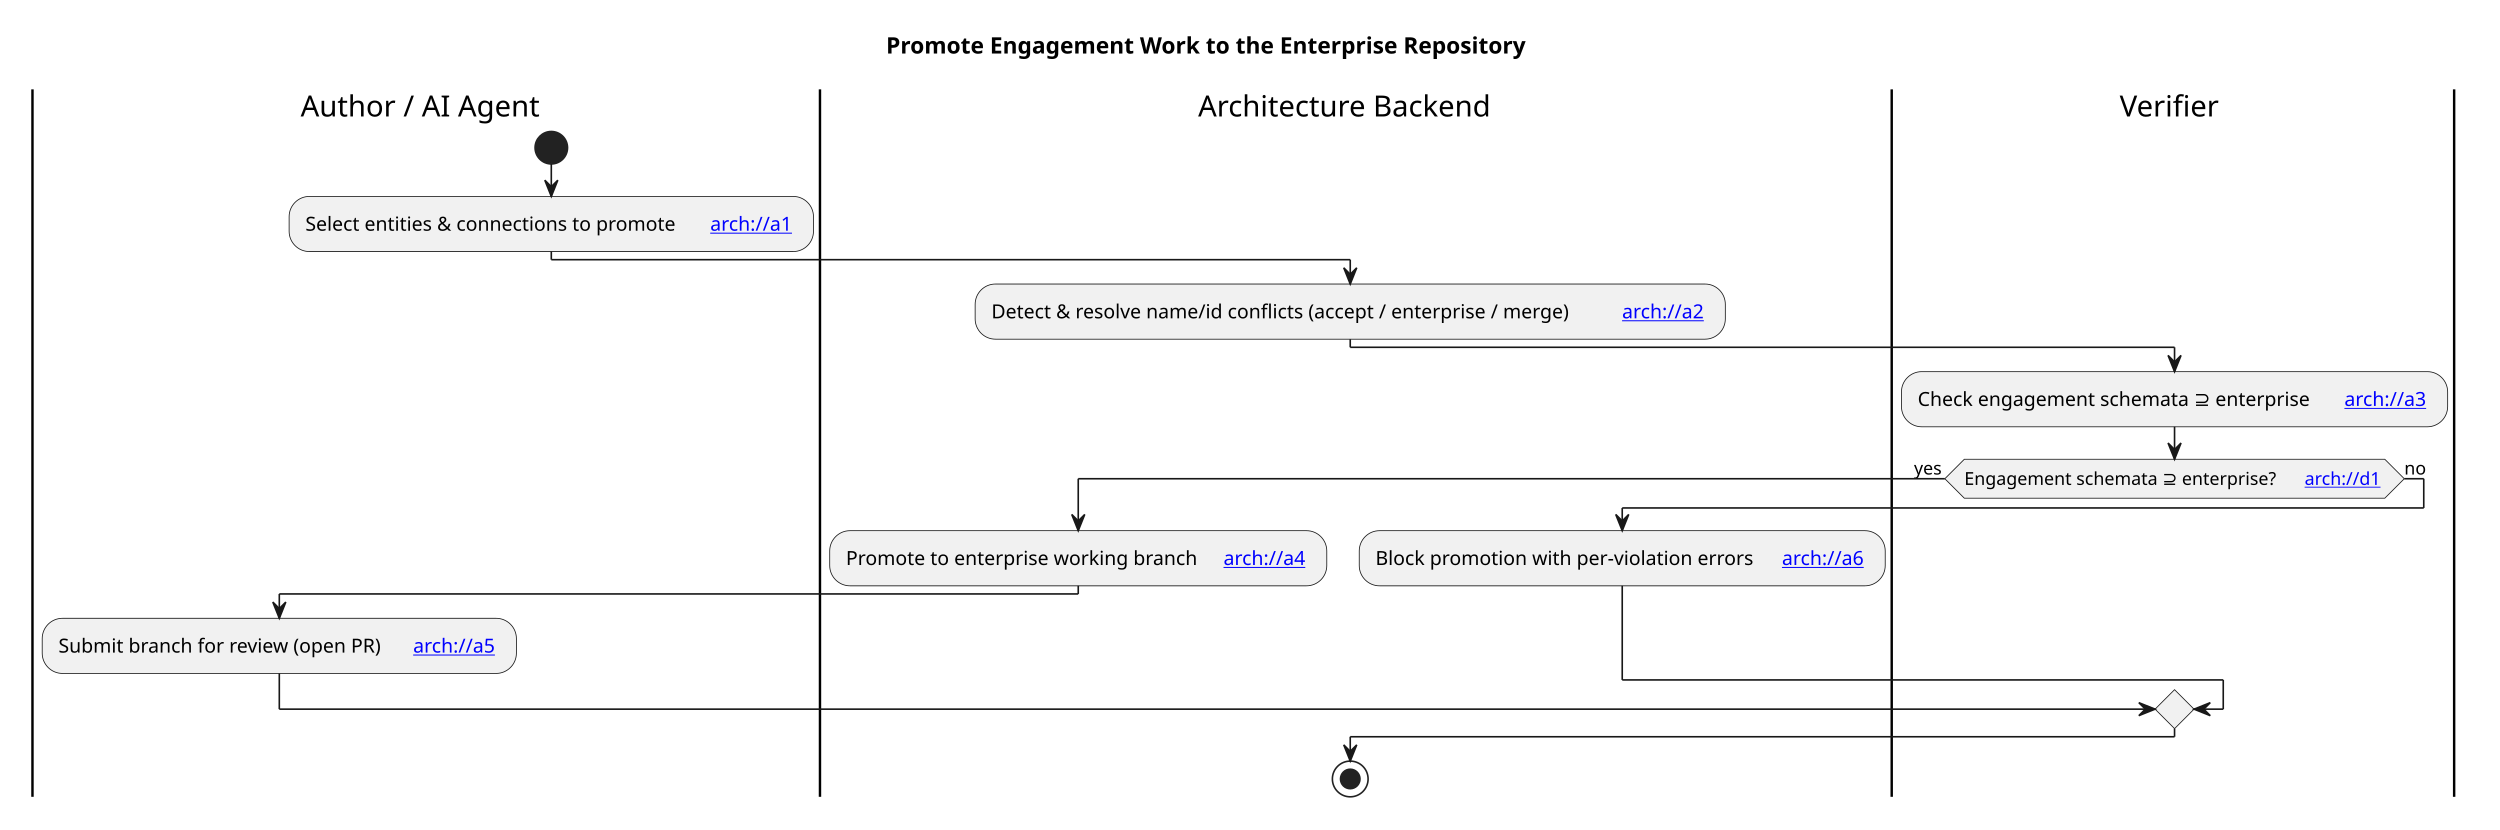
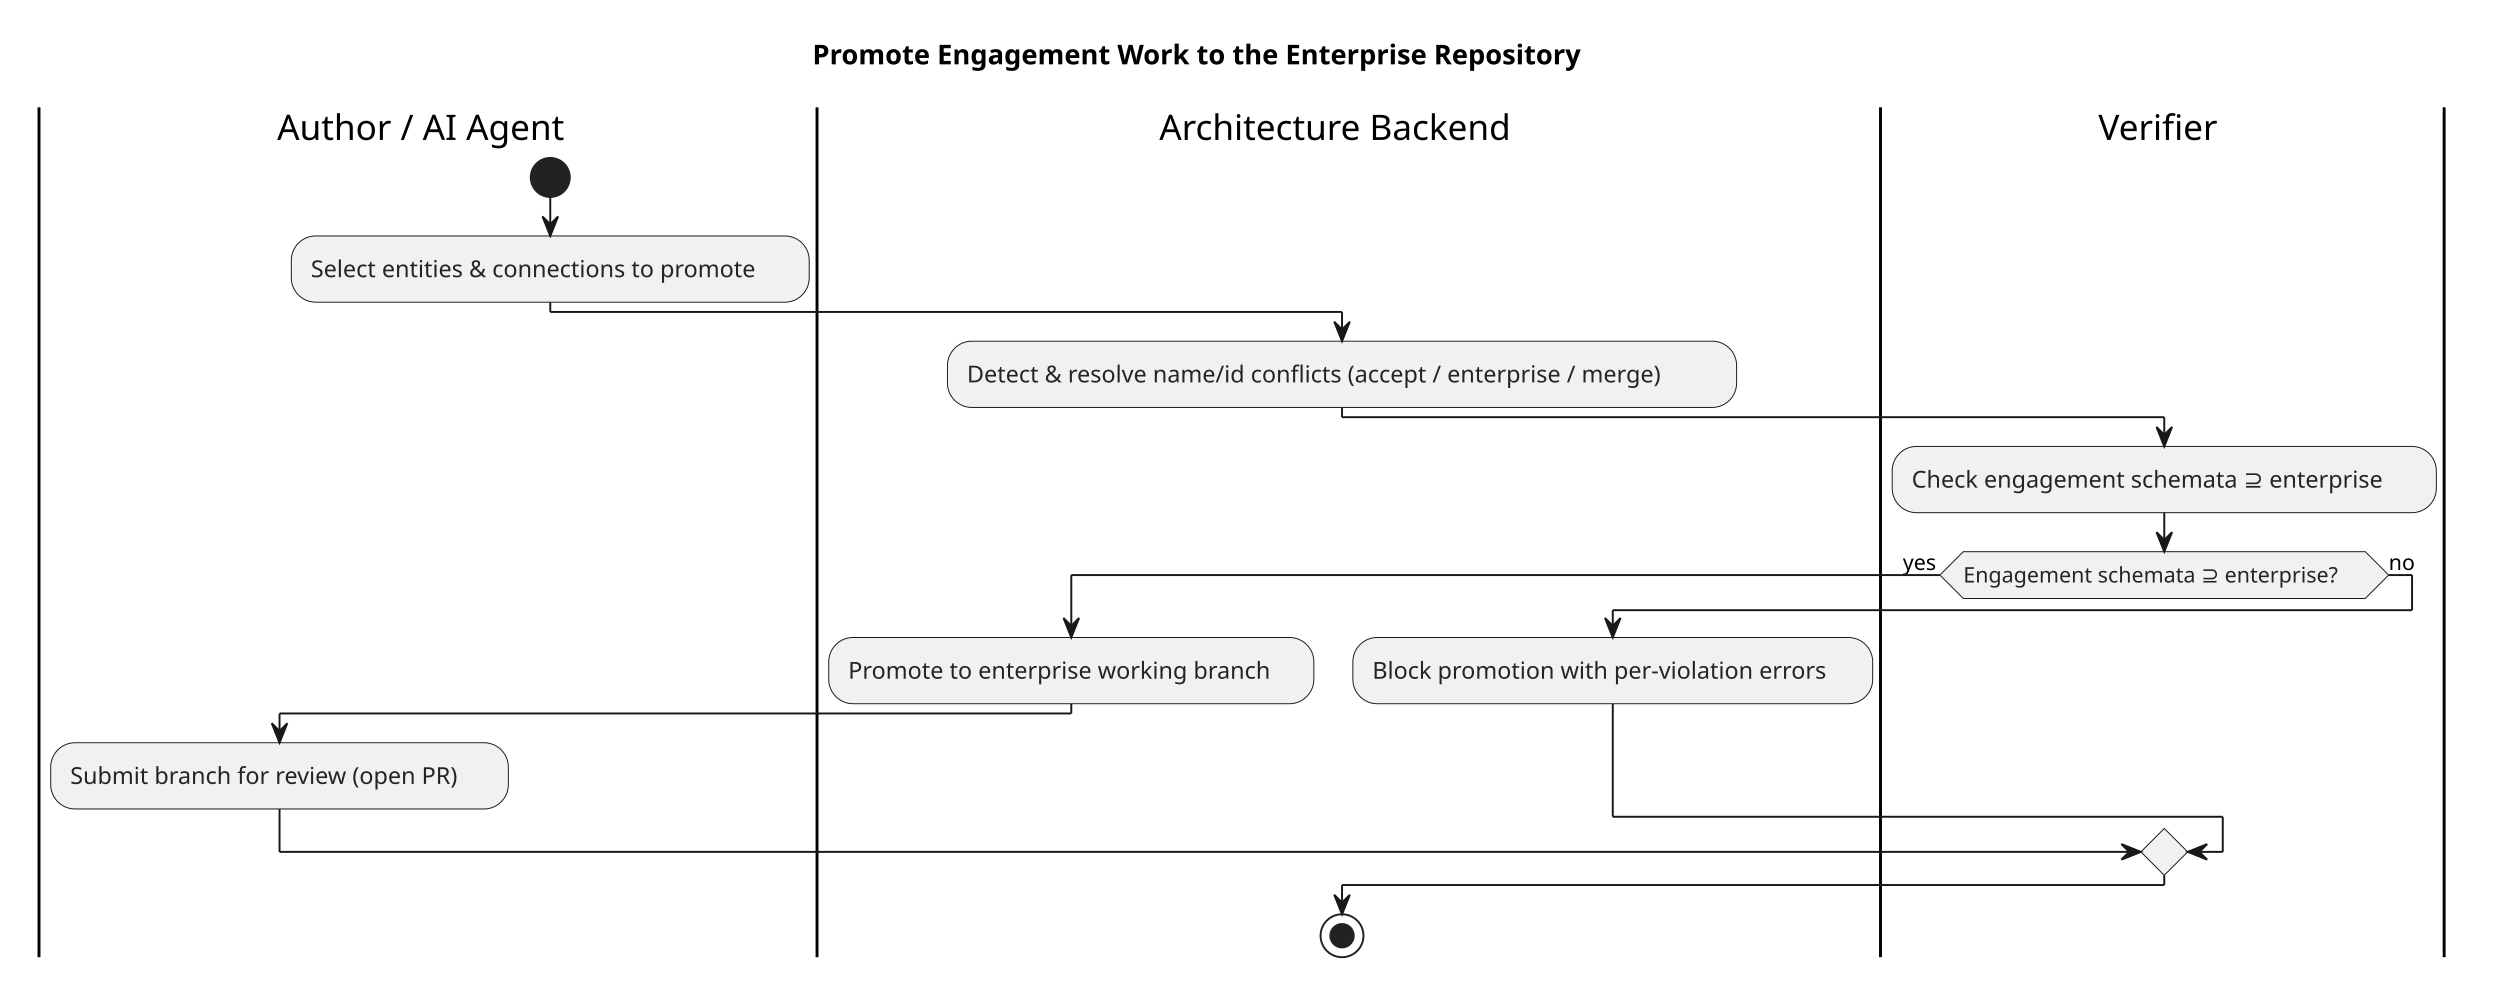
- <svg xmlns="http://www.w3.org/2000/svg" xmlns:xlink="http://www.w3.org/1999/xlink" contentStyleType="text/css" data-diagram-type="ACTIVITY" height="511px" preserveAspectRatio="none" style="width:1540px;height:511px;background:#FFFFFF;" version="1.1" viewBox="0 0 1540 511" width="1540px" zoomAndPan="magnify">
+ <svg xmlns="http://www.w3.org/2000/svg" xmlns:xlink="http://www.w3.org/1999/xlink" contentStyleType="text/css" data-diagram-type="ACTIVITY" height="511px" preserveAspectRatio="none" style="width:1282px;height:511px;background:#FFFFFF;" version="1.1" viewBox="0 0 1282 511" width="1282px" zoomAndPan="magnify">
  <defs />
  <g>
-     <g class="title" data-source-line="1">
-       <text fill="#000000" font-family="sans-serif" font-size="14" font-weight="700" lengthAdjust="spacing" textLength="446.981" x="545.816" y="32.995">Promote Engagement Work to the Enterprise Repository</text>
+     <g class="title" data-source-line="3">
+       <text fill="#000000" font-family="sans-serif" font-size="14" font-weight="700" lengthAdjust="spacing" textLength="446.981" x="416.617" y="32.995">Promote Engagement Work to the Enterprise Repository</text>
    </g>
-     <rect fill="none" height="20.953" style="stroke:none;stroke-width:1;" width="1493.614" x="20" y="55.042" />
-     <ellipse cx="339.603" cy="90.995" fill="#222222" rx="10" ry="10" style="stroke:#222222;stroke-width:1;" />
-     <rect fill="#F1F1F1" height="33.969" rx="12.5" ry="12.5" style="stroke:#181818;stroke-width:0.5;" width="323" x="178.102" y="120.995" />
-     <text fill="#000000" font-family="sans-serif" font-size="12" lengthAdjust="spacing" textLength="245.578" x="188.102" y="142.134">Select entities &amp; connections to promote</text>
+     <rect fill="none" height="20.953" style="stroke:none;stroke-width:1;" width="1235.215" x="20" y="55.042" />
+     <ellipse cx="282.181" cy="90.995" fill="#222222" rx="10" ry="10" style="stroke:#222222;stroke-width:1;" />
+     <rect fill="#F1F1F1" height="33.969" rx="12.5" ry="12.5" style="stroke:#181818;stroke-width:0.5;" width="265.578" x="149.392" y="120.995" />
    <a href="arch://a1" target="_top" title="arch://a1" xlink:actuate="onRequest" xlink:href="arch://a1" xlink:show="new" xlink:title="arch://a1" xlink:type="simple">
-       <text fill="#0000FF" font-family="sans-serif" font-size="12" lengthAdjust="spacing" text-decoration="underline" textLength="53.607" x="437.495" y="142.134">arch://a1</text>
+       <text fill="#252327" font-family="sans-serif" font-size="12" lengthAdjust="spacing" textLength="245.578" x="159.392" y="142.134">Select entities &amp; connections to promote</text>
    </a>
-     <rect fill="#F1F1F1" height="33.969" rx="12.5" ry="12.5" style="stroke:#181818;stroke-width:0.5;" width="292.109" x="26" y="380.87" />
-     <text fill="#000000" font-family="sans-serif" font-size="12" lengthAdjust="spacing" textLength="214.688" x="36" y="402.009">Submit branch for review (open PR)</text>
+     <rect fill="#F1F1F1" height="33.969" rx="12.5" ry="12.5" style="stroke:#181818;stroke-width:0.5;" width="234.688" x="26" y="380.87" />
    <a href="arch://a5" target="_top" title="arch://a5" xlink:actuate="onRequest" xlink:href="arch://a5" xlink:show="new" xlink:title="arch://a5" xlink:type="simple">
-       <text fill="#0000FF" font-family="sans-serif" font-size="12" lengthAdjust="spacing" text-decoration="underline" textLength="53.607" x="254.502" y="402.009">arch://a5</text>
+       <text fill="#252327" font-family="sans-serif" font-size="12" lengthAdjust="spacing" textLength="214.688" x="36" y="402.009">Submit branch for review (open PR)</text>
    </a>
    <line style="stroke:#000000;stroke-width:1.5;" x1="20" x2="20" y1="55.042" y2="490.839" />
-     <rect fill="#F1F1F1" height="33.969" rx="12.5" ry="12.5" style="stroke:#181818;stroke-width:0.5;" width="462.107" x="600.694" y="174.964" />
-     <text fill="#000000" font-family="sans-serif" font-size="12" lengthAdjust="spacing" textLength="384.685" x="610.694" y="196.102">Detect &amp; resolve name/id conflicts (accept / enterprise / merge)</text>
+     <rect fill="#F1F1F1" height="33.969" rx="12.5" ry="12.5" style="stroke:#181818;stroke-width:0.5;" width="404.685" x="485.851" y="174.964" />
    <a href="arch://a2" target="_top" title="arch://a2" xlink:actuate="onRequest" xlink:href="arch://a2" xlink:show="new" xlink:title="arch://a2" xlink:type="simple">
-       <text fill="#0000FF" font-family="sans-serif" font-size="12" lengthAdjust="spacing" text-decoration="underline" textLength="53.607" x="999.194" y="196.102">arch://a2</text>
+       <text fill="#252327" font-family="sans-serif" font-size="12" lengthAdjust="spacing" textLength="384.685" x="495.851" y="196.102">Detect &amp; resolve name/id conflicts (accept / enterprise / merge)</text>
    </a>
-     <rect fill="#F1F1F1" height="33.969" rx="12.5" ry="12.5" style="stroke:#181818;stroke-width:0.5;" width="306.195" x="511.103" y="326.901" />
-     <text fill="#000000" font-family="sans-serif" font-size="12" lengthAdjust="spacing" textLength="228.773" x="521.102" y="348.04">Promote to enterprise working branch</text>
+     <rect fill="#F1F1F1" height="33.969" rx="12.5" ry="12.5" style="stroke:#181818;stroke-width:0.5;" width="248.773" x="424.97" y="326.901" />
    <a href="arch://a4" target="_top" title="arch://a4" xlink:actuate="onRequest" xlink:href="arch://a4" xlink:show="new" xlink:title="arch://a4" xlink:type="simple">
-       <text fill="#0000FF" font-family="sans-serif" font-size="12" lengthAdjust="spacing" text-decoration="underline" textLength="53.607" x="753.69" y="348.04">arch://a4</text>
+       <text fill="#252327" font-family="sans-serif" font-size="12" lengthAdjust="spacing" textLength="228.773" x="434.97" y="348.04">Promote to enterprise working branch</text>
    </a>
-     <rect fill="#F1F1F1" height="33.969" rx="12.5" ry="12.5" style="stroke:#181818;stroke-width:0.5;" width="323.996" x="837.298" y="326.901" />
-     <text fill="#000000" font-family="sans-serif" font-size="12" lengthAdjust="spacing" textLength="246.574" x="847.298" y="348.04">Block promotion with per-violation errors</text>
+     <rect fill="#F1F1F1" height="33.969" rx="12.5" ry="12.5" style="stroke:#181818;stroke-width:0.5;" width="266.574" x="693.743" y="326.901" />
    <a href="arch://a6" target="_top" title="arch://a6" xlink:actuate="onRequest" xlink:href="arch://a6" xlink:show="new" xlink:title="arch://a6" xlink:type="simple">
-       <text fill="#0000FF" font-family="sans-serif" font-size="12" lengthAdjust="spacing" text-decoration="underline" textLength="53.607" x="1097.687" y="348.04">arch://a6</text>
+       <text fill="#252327" font-family="sans-serif" font-size="12" lengthAdjust="spacing" textLength="246.574" x="703.743" y="348.04">Block promotion with per-violation errors</text>
    </a>
-     <ellipse cx="831.748" cy="479.839" fill="none" rx="11" ry="11" style="stroke:#222222;stroke-width:1;" />
-     <ellipse cx="831.748" cy="479.839" fill="#222222" rx="6" ry="6" style="stroke:#222222;stroke-width:1;" />
-     <line style="stroke:#000000;stroke-width:1.5;" x1="505.103" x2="505.103" y1="55.042" y2="490.839" />
-     <rect fill="#F1F1F1" height="33.969" rx="12.5" ry="12.5" style="stroke:#181818;stroke-width:0.5;" width="336.459" x="1171.294" y="228.933" />
-     <text fill="#000000" font-family="sans-serif" font-size="12" lengthAdjust="spacing" textLength="259.037" x="1181.294" y="250.071">Check engagement schemata ⊇ enterprise</text>
+     <ellipse cx="688.193" cy="479.839" fill="none" rx="11" ry="11" style="stroke:#222222;stroke-width:1;" />
+     <ellipse cx="688.193" cy="479.839" fill="#222222" rx="6" ry="6" style="stroke:#222222;stroke-width:1;" />
+     <line style="stroke:#000000;stroke-width:1.5;" x1="418.97" x2="418.97" y1="55.042" y2="490.839" />
+     <rect fill="#F1F1F1" height="33.969" rx="12.5" ry="12.5" style="stroke:#181818;stroke-width:0.5;" width="279.037" x="970.317" y="228.933" />
    <a href="arch://a3" target="_top" title="arch://a3" xlink:actuate="onRequest" xlink:href="arch://a3" xlink:show="new" xlink:title="arch://a3" xlink:type="simple">
-       <text fill="#0000FF" font-family="sans-serif" font-size="12" lengthAdjust="spacing" text-decoration="underline" textLength="53.607" x="1444.146" y="250.071">arch://a3</text>
+       <text fill="#252327" font-family="sans-serif" font-size="12" lengthAdjust="spacing" textLength="259.037" x="980.317" y="250.071">Check engagement schemata ⊇ enterprise</text>
    </a>
-     <polygon fill="#F1F1F1" points="1210.016,282.901,1469.031,282.901,1481.031,294.901,1469.031,306.901,1210.016,306.901,1198.016,294.901,1210.016,282.901" style="stroke:#181818;stroke-width:0.5;" />
-     <text fill="#000000" font-family="sans-serif" font-size="11" lengthAdjust="spacing" textLength="206.137" x="1210.016" y="298.709">Engagement schemata ⊇ enterprise?</text>
+     <polygon fill="#F1F1F1" points="1006.767,282.901,1212.905,282.901,1224.905,294.901,1212.905,306.901,1006.767,306.901,994.767,294.901,1006.767,282.901" style="stroke:#181818;stroke-width:0.5;" />
    <a href="arch://d1" target="_top" title="arch://d1" xlink:actuate="onRequest" xlink:href="arch://d1" xlink:show="new" xlink:title="arch://d1" xlink:type="simple">
-       <text fill="#0000FF" font-family="sans-serif" font-size="11" lengthAdjust="spacing" text-decoration="underline" textLength="49.382" x="1419.649" y="298.709">arch://d1</text>
+       <text fill="#252327" font-family="sans-serif" font-size="11" lengthAdjust="spacing" textLength="206.137" x="1006.767" y="298.709">Engagement schemata ⊇ enterprise?</text>
    </a>
-     <text fill="#000000" font-family="sans-serif" font-size="11" lengthAdjust="spacing" textLength="19.008" x="1179.007" y="292.307">yes</text>
-     <text fill="#000000" font-family="sans-serif" font-size="11" lengthAdjust="spacing" textLength="13.702" x="1481.031" y="292.307">no</text>
-     <polygon fill="#F1F1F1" points="1339.523,424.839,1351.523,436.839,1339.523,448.839,1327.523,436.839,1339.523,424.839" style="stroke:#181818;stroke-width:0.5;" />
-     <line style="stroke:#000000;stroke-width:1.5;" x1="1165.294" x2="1165.294" y1="55.042" y2="490.839" />
-     <line style="stroke:#000000;stroke-width:1.5;" x1="1511.753" x2="1511.753" y1="55.042" y2="490.839" />
-     <line style="stroke:#181818;stroke-width:1;" x1="339.603" x2="339.603" y1="100.995" y2="120.995" />
-     <polygon fill="#181818" points="335.603,110.995,339.603,120.995,343.603,110.995,339.603,114.995" style="stroke:#181818;stroke-width:1;" />
-     <line style="stroke:#181818;stroke-width:1;" x1="1339.523" x2="1339.523" y1="262.901" y2="282.901" />
-     <polygon fill="#181818" points="1335.523,272.901,1339.523,282.901,1343.523,272.901,1339.523,276.901" style="stroke:#181818;stroke-width:1;" />
-     <line style="stroke:#181818;stroke-width:1;" x1="339.603" x2="339.603" y1="154.964" y2="159.964" />
-     <line style="stroke:#181818;stroke-width:1;" x1="339.603" x2="831.748" y1="159.964" y2="159.964" />
-     <line style="stroke:#181818;stroke-width:1;" x1="831.748" x2="831.748" y1="159.964" y2="174.964" />
-     <polygon fill="#181818" points="827.748,164.964,831.748,174.964,835.748,164.964,831.748,168.964" style="stroke:#181818;stroke-width:1;" />
-     <line style="stroke:#181818;stroke-width:1;" x1="831.748" x2="831.748" y1="208.933" y2="213.933" />
-     <line style="stroke:#181818;stroke-width:1;" x1="831.748" x2="1339.523" y1="213.933" y2="213.933" />
-     <line style="stroke:#181818;stroke-width:1;" x1="1339.523" x2="1339.523" y1="213.933" y2="228.933" />
-     <polygon fill="#181818" points="1335.523,218.933,1339.523,228.933,1343.523,218.933,1339.523,222.933" style="stroke:#181818;stroke-width:1;" />
-     <line style="stroke:#181818;stroke-width:1;" x1="664.2" x2="664.2" y1="360.87" y2="365.87" />
-     <line style="stroke:#181818;stroke-width:1;" x1="664.2" x2="172.055" y1="365.87" y2="365.87" />
-     <line style="stroke:#181818;stroke-width:1;" x1="172.055" x2="172.055" y1="365.87" y2="380.87" />
-     <polygon fill="#181818" points="168.055,370.87,172.055,380.87,176.055,370.87,172.055,374.87" style="stroke:#181818;stroke-width:1;" />
-     <line style="stroke:#181818;stroke-width:1;" x1="1198.016" x2="664.2" y1="294.901" y2="294.901" />
-     <line style="stroke:#181818;stroke-width:1;" x1="664.2" x2="664.2" y1="294.901" y2="326.901" />
-     <polygon fill="#181818" points="660.2,316.901,664.2,326.901,668.2,316.901,664.2,320.901" style="stroke:#181818;stroke-width:1;" />
-     <line style="stroke:#181818;stroke-width:1;" x1="1481.031" x2="1493.031" y1="294.901" y2="294.901" />
-     <line style="stroke:#181818;stroke-width:1;" x1="1493.031" x2="1493.031" y1="294.901" y2="312.901" />
-     <line style="stroke:#181818;stroke-width:1;" x1="1493.031" x2="999.296" y1="312.901" y2="312.901" />
-     <line style="stroke:#181818;stroke-width:1;" x1="999.296" x2="999.296" y1="312.901" y2="326.901" />
-     <polygon fill="#181818" points="995.296,316.901,999.296,326.901,1003.296,316.901,999.296,320.901" style="stroke:#181818;stroke-width:1;" />
-     <line style="stroke:#181818;stroke-width:1;" x1="172.055" x2="172.055" y1="414.839" y2="436.839" />
-     <line style="stroke:#181818;stroke-width:1;" x1="172.055" x2="1327.523" y1="436.839" y2="436.839" />
-     <polygon fill="#181818" points="1317.523,432.839,1327.523,436.839,1317.523,440.839,1321.523,436.839" style="stroke:#181818;stroke-width:1;" />
-     <line style="stroke:#181818;stroke-width:1;" x1="999.296" x2="999.296" y1="360.87" y2="418.839" />
-     <line style="stroke:#181818;stroke-width:1;" x1="999.296" x2="1369.523" y1="418.839" y2="418.839" />
-     <line style="stroke:#181818;stroke-width:1;" x1="1369.523" x2="1369.523" y1="418.839" y2="436.839" />
-     <line style="stroke:#181818;stroke-width:1;" x1="1369.523" x2="1351.523" y1="436.839" y2="436.839" />
-     <polygon fill="#181818" points="1361.523,432.839,1351.523,436.839,1361.523,440.839,1357.523,436.839" style="stroke:#181818;stroke-width:1;" />
-     <line style="stroke:#181818;stroke-width:1;" x1="1339.523" x2="1339.523" y1="448.839" y2="453.839" />
-     <line style="stroke:#181818;stroke-width:1;" x1="1339.523" x2="831.748" y1="453.839" y2="453.839" />
-     <line style="stroke:#181818;stroke-width:1;" x1="831.748" x2="831.748" y1="453.839" y2="468.839" />
-     <polygon fill="#181818" points="827.748,458.839,831.748,468.839,835.748,458.839,831.748,462.839" style="stroke:#181818;stroke-width:1;" />
-     <text fill="#000000" font-family="sans-serif" font-size="18" lengthAdjust="spacing" textLength="154.731" x="185.185" y="71.75">Author / AI Agent</text>
-     <text fill="#000000" font-family="sans-serif" font-size="18" lengthAdjust="spacing" textLength="194.317" x="738.04" y="71.75">Architecture Backend</text>
-     <text fill="#000000" font-family="sans-serif" font-size="18" lengthAdjust="spacing" textLength="65.602" x="1305.723" y="71.75">Verifier</text>
+     <text fill="#000000" font-family="sans-serif" font-size="11" lengthAdjust="spacing" textLength="19.008" x="975.759" y="292.307">yes</text>
+     <text fill="#000000" font-family="sans-serif" font-size="11" lengthAdjust="spacing" textLength="13.702" x="1224.905" y="292.307">no</text>
+     <polygon fill="#F1F1F1" points="1109.836,424.839,1121.836,436.839,1109.836,448.839,1097.836,436.839,1109.836,424.839" style="stroke:#181818;stroke-width:0.5;" />
+     <line style="stroke:#000000;stroke-width:1.5;" x1="964.317" x2="964.317" y1="55.042" y2="490.839" />
+     <line style="stroke:#000000;stroke-width:1.5;" x1="1253.354" x2="1253.354" y1="55.042" y2="490.839" />
+     <line style="stroke:#181818;stroke-width:1;" x1="282.181" x2="282.181" y1="100.995" y2="120.995" />
+     <polygon fill="#181818" points="278.181,110.995,282.181,120.995,286.181,110.995,282.181,114.995" style="stroke:#181818;stroke-width:1;" />
+     <line style="stroke:#181818;stroke-width:1;" x1="1109.836" x2="1109.836" y1="262.901" y2="282.901" />
+     <polygon fill="#181818" points="1105.836,272.901,1109.836,282.901,1113.836,272.901,1109.836,276.901" style="stroke:#181818;stroke-width:1;" />
+     <line style="stroke:#181818;stroke-width:1;" x1="282.181" x2="282.181" y1="154.964" y2="159.964" />
+     <line style="stroke:#181818;stroke-width:1;" x1="282.181" x2="688.193" y1="159.964" y2="159.964" />
+     <line style="stroke:#181818;stroke-width:1;" x1="688.193" x2="688.193" y1="159.964" y2="174.964" />
+     <polygon fill="#181818" points="684.193,164.964,688.193,174.964,692.193,164.964,688.193,168.964" style="stroke:#181818;stroke-width:1;" />
+     <line style="stroke:#181818;stroke-width:1;" x1="688.193" x2="688.193" y1="208.933" y2="213.933" />
+     <line style="stroke:#181818;stroke-width:1;" x1="688.193" x2="1109.836" y1="213.933" y2="213.933" />
+     <line style="stroke:#181818;stroke-width:1;" x1="1109.836" x2="1109.836" y1="213.933" y2="228.933" />
+     <polygon fill="#181818" points="1105.836,218.933,1109.836,228.933,1113.836,218.933,1109.836,222.933" style="stroke:#181818;stroke-width:1;" />
+     <line style="stroke:#181818;stroke-width:1;" x1="549.356" x2="549.356" y1="360.87" y2="365.87" />
+     <line style="stroke:#181818;stroke-width:1;" x1="549.356" x2="143.344" y1="365.87" y2="365.87" />
+     <line style="stroke:#181818;stroke-width:1;" x1="143.344" x2="143.344" y1="365.87" y2="380.87" />
+     <polygon fill="#181818" points="139.344,370.87,143.344,380.87,147.344,370.87,143.344,374.87" style="stroke:#181818;stroke-width:1;" />
+     <line style="stroke:#181818;stroke-width:1;" x1="994.767" x2="549.356" y1="294.901" y2="294.901" />
+     <line style="stroke:#181818;stroke-width:1;" x1="549.356" x2="549.356" y1="294.901" y2="326.901" />
+     <polygon fill="#181818" points="545.356,316.901,549.356,326.901,553.356,316.901,549.356,320.901" style="stroke:#181818;stroke-width:1;" />
+     <line style="stroke:#181818;stroke-width:1;" x1="1224.905" x2="1236.905" y1="294.901" y2="294.901" />
+     <line style="stroke:#181818;stroke-width:1;" x1="1236.905" x2="1236.905" y1="294.901" y2="312.901" />
+     <line style="stroke:#181818;stroke-width:1;" x1="1236.905" x2="827.03" y1="312.901" y2="312.901" />
+     <line style="stroke:#181818;stroke-width:1;" x1="827.03" x2="827.03" y1="312.901" y2="326.901" />
+     <polygon fill="#181818" points="823.03,316.901,827.03,326.901,831.03,316.901,827.03,320.901" style="stroke:#181818;stroke-width:1;" />
+     <line style="stroke:#181818;stroke-width:1;" x1="143.344" x2="143.344" y1="414.839" y2="436.839" />
+     <line style="stroke:#181818;stroke-width:1;" x1="143.344" x2="1097.836" y1="436.839" y2="436.839" />
+     <polygon fill="#181818" points="1087.836,432.839,1097.836,436.839,1087.836,440.839,1091.836,436.839" style="stroke:#181818;stroke-width:1;" />
+     <line style="stroke:#181818;stroke-width:1;" x1="827.03" x2="827.03" y1="360.87" y2="418.839" />
+     <line style="stroke:#181818;stroke-width:1;" x1="827.03" x2="1139.836" y1="418.839" y2="418.839" />
+     <line style="stroke:#181818;stroke-width:1;" x1="1139.836" x2="1139.836" y1="418.839" y2="436.839" />
+     <line style="stroke:#181818;stroke-width:1;" x1="1139.836" x2="1121.836" y1="436.839" y2="436.839" />
+     <polygon fill="#181818" points="1131.836,432.839,1121.836,436.839,1131.836,440.839,1127.836,436.839" style="stroke:#181818;stroke-width:1;" />
+     <line style="stroke:#181818;stroke-width:1;" x1="1109.836" x2="1109.836" y1="448.839" y2="453.839" />
+     <line style="stroke:#181818;stroke-width:1;" x1="1109.836" x2="688.193" y1="453.839" y2="453.839" />
+     <line style="stroke:#181818;stroke-width:1;" x1="688.193" x2="688.193" y1="453.839" y2="468.839" />
+     <polygon fill="#181818" points="684.193,458.839,688.193,468.839,692.193,458.839,688.193,462.839" style="stroke:#181818;stroke-width:1;" />
+     <text fill="#000000" font-family="sans-serif" font-size="18" lengthAdjust="spacing" textLength="154.731" x="142.119" y="71.75">Author / AI Agent</text>
+     <text fill="#000000" font-family="sans-serif" font-size="18" lengthAdjust="spacing" textLength="194.317" x="594.485" y="71.75">Architecture Backend</text>
+     <text fill="#000000" font-family="sans-serif" font-size="18" lengthAdjust="spacing" textLength="65.602" x="1076.035" y="71.75">Verifier</text>
  </g>
</svg>
